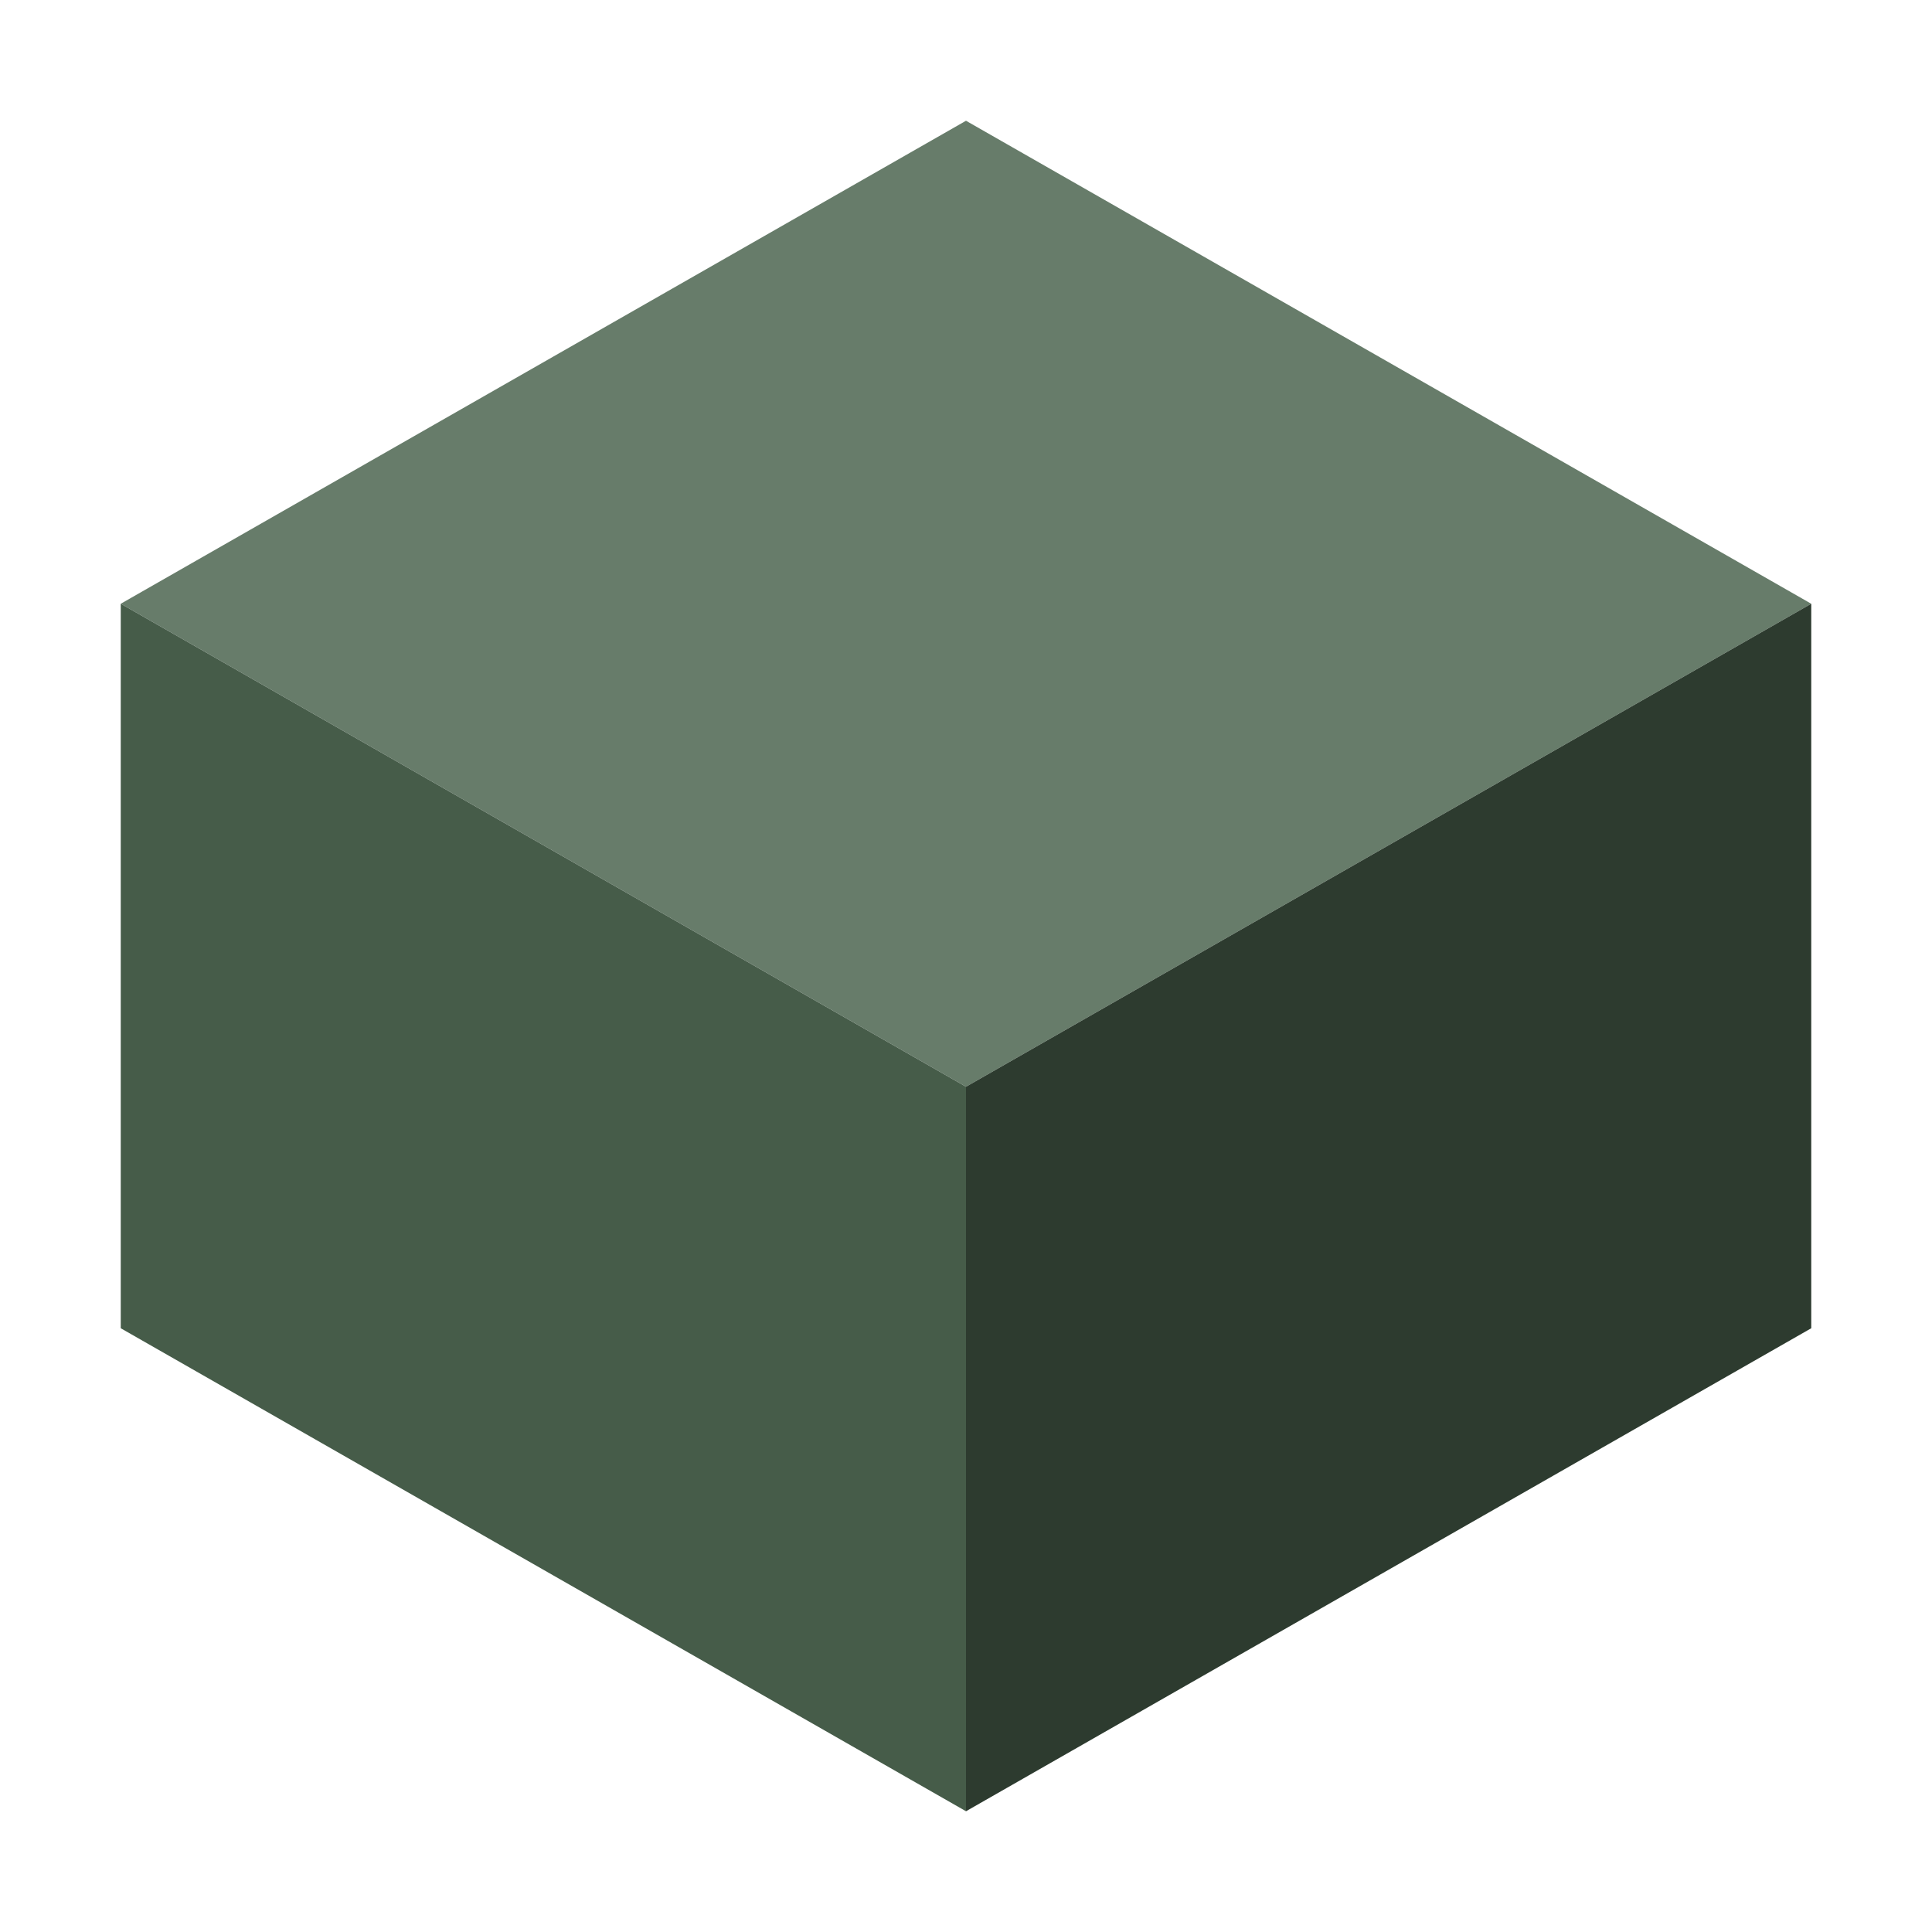
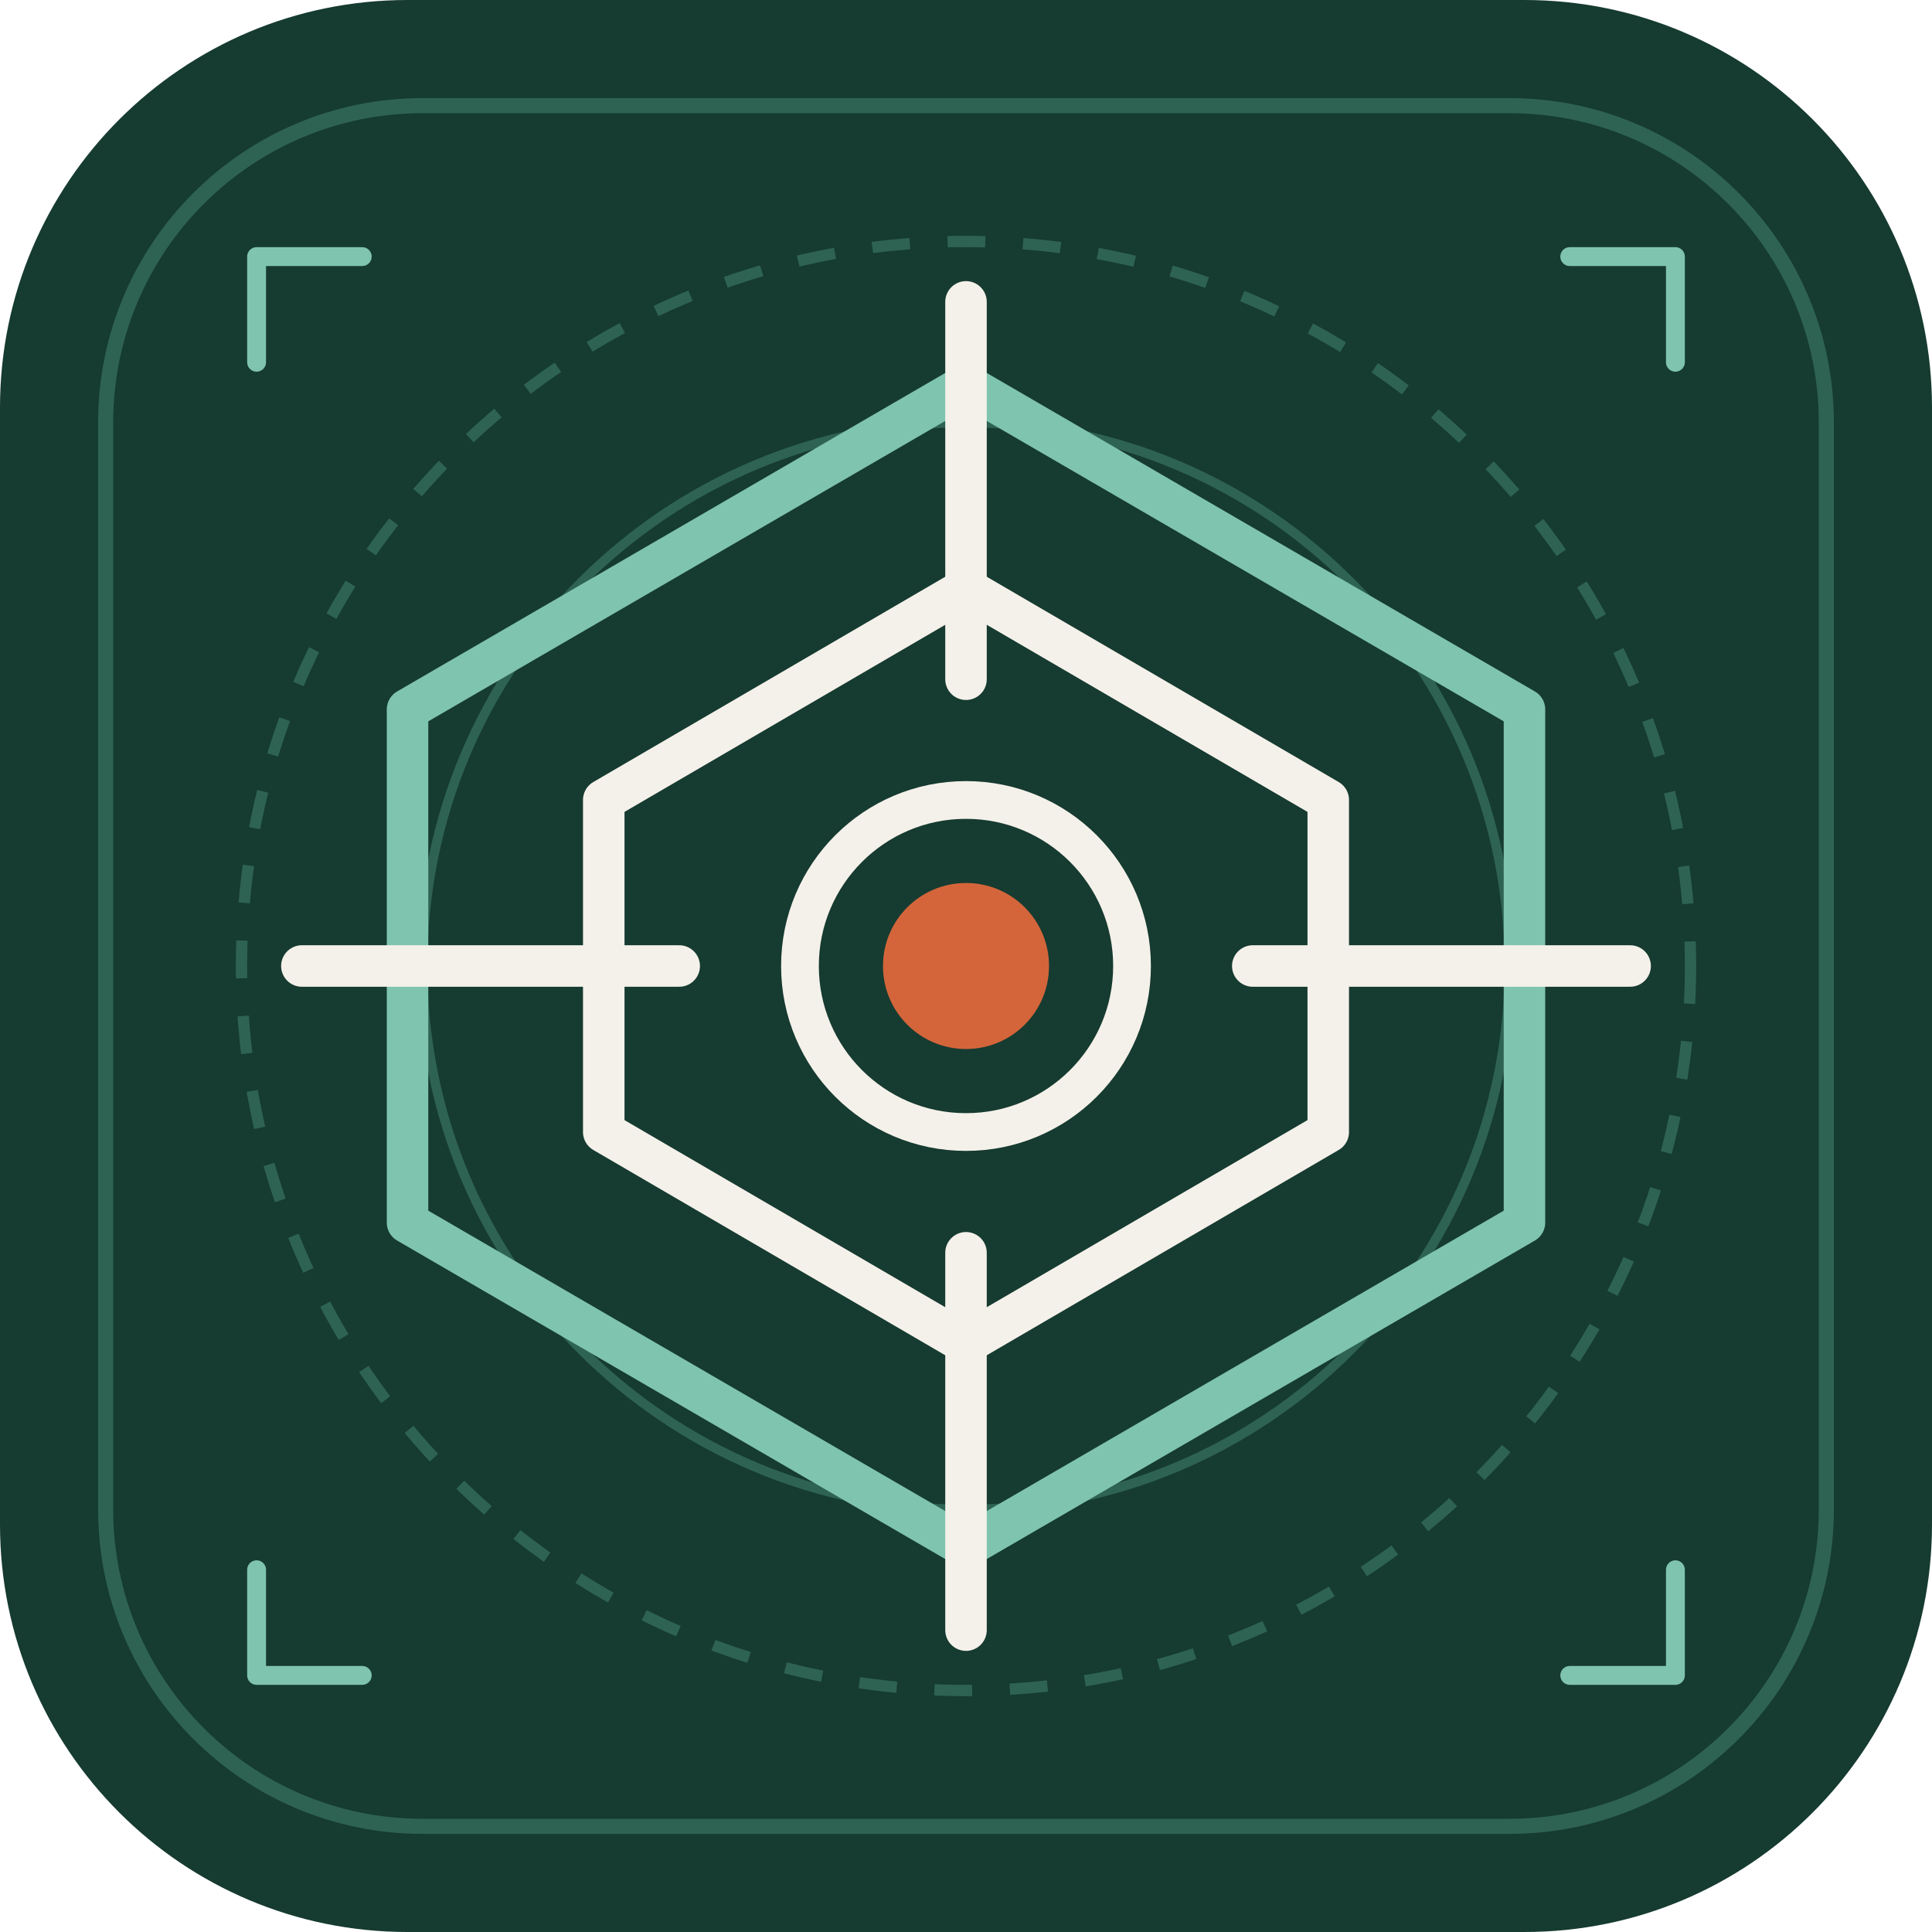
- <svg xmlns="http://www.w3.org/2000/svg" width="512" height="512" viewBox="0 0 512 512">
-   <path d="M 256 32 L 480 160 L 256 288 L 32 160 Z" fill="#677c6a" />
-   <path d="M 32 160 L 256 288 L 256 480 L 32 352 Z" fill="#465c49" />
-   <path d="M 480 160 L 256 288 L 256 480 L 480 352 Z" fill="#2d3b2f" />
+ <svg xmlns="http://www.w3.org/2000/svg" width="512" height="512" viewBox="0 0 512 512" fill="none">
+   <rect width="512" height="512" rx="108" fill="#163B30" />
+   <rect x="28" y="28" width="456" height="456" rx="84" stroke="#2E6353" stroke-width="4" />
+   <circle cx="256" cy="256" r="192" stroke="#2E6353" stroke-width="3" stroke-dasharray="10 10" />
+   <circle cx="256" cy="256" r="144" stroke="#2E6353" stroke-width="2.5" />
+   <path d="M68 96V68H96" stroke="#7FC4AE" stroke-width="5" stroke-linecap="round" stroke-linejoin="round" />
+   <path d="M444 96V68H416" stroke="#7FC4AE" stroke-width="5" stroke-linecap="round" stroke-linejoin="round" />
+   <path d="M68 416V444H96" stroke="#7FC4AE" stroke-width="5" stroke-linecap="round" stroke-linejoin="round" />
+   <path d="M444 416V444H416" stroke="#7FC4AE" stroke-width="5" stroke-linecap="round" stroke-linejoin="round" />
+   <path d="M256 102L404 188V324L256 410L108 324V188L256 102Z" stroke="#7FC4AE" stroke-width="11" stroke-linejoin="round" />
+   <path d="M256 156L352 212V300L256 356L160 300V212L256 156Z" stroke="#F4F1EA" stroke-width="11" stroke-linejoin="round" />
+   <line x1="256" y1="80" x2="256" y2="180" stroke="#F4F1EA" stroke-width="11" stroke-linecap="round" />
+   <line x1="256" y1="332" x2="256" y2="432" stroke="#F4F1EA" stroke-width="11" stroke-linecap="round" />
+   <line x1="80" y1="256" x2="180" y2="256" stroke="#F4F1EA" stroke-width="11" stroke-linecap="round" />
+   <line x1="332" y1="256" x2="432" y2="256" stroke="#F4F1EA" stroke-width="11" stroke-linecap="round" />
+   <circle cx="256" cy="256" r="44" stroke="#F4F1EA" stroke-width="10" />
+   <circle cx="256" cy="256" r="22" fill="#D4653B" />
</svg>
